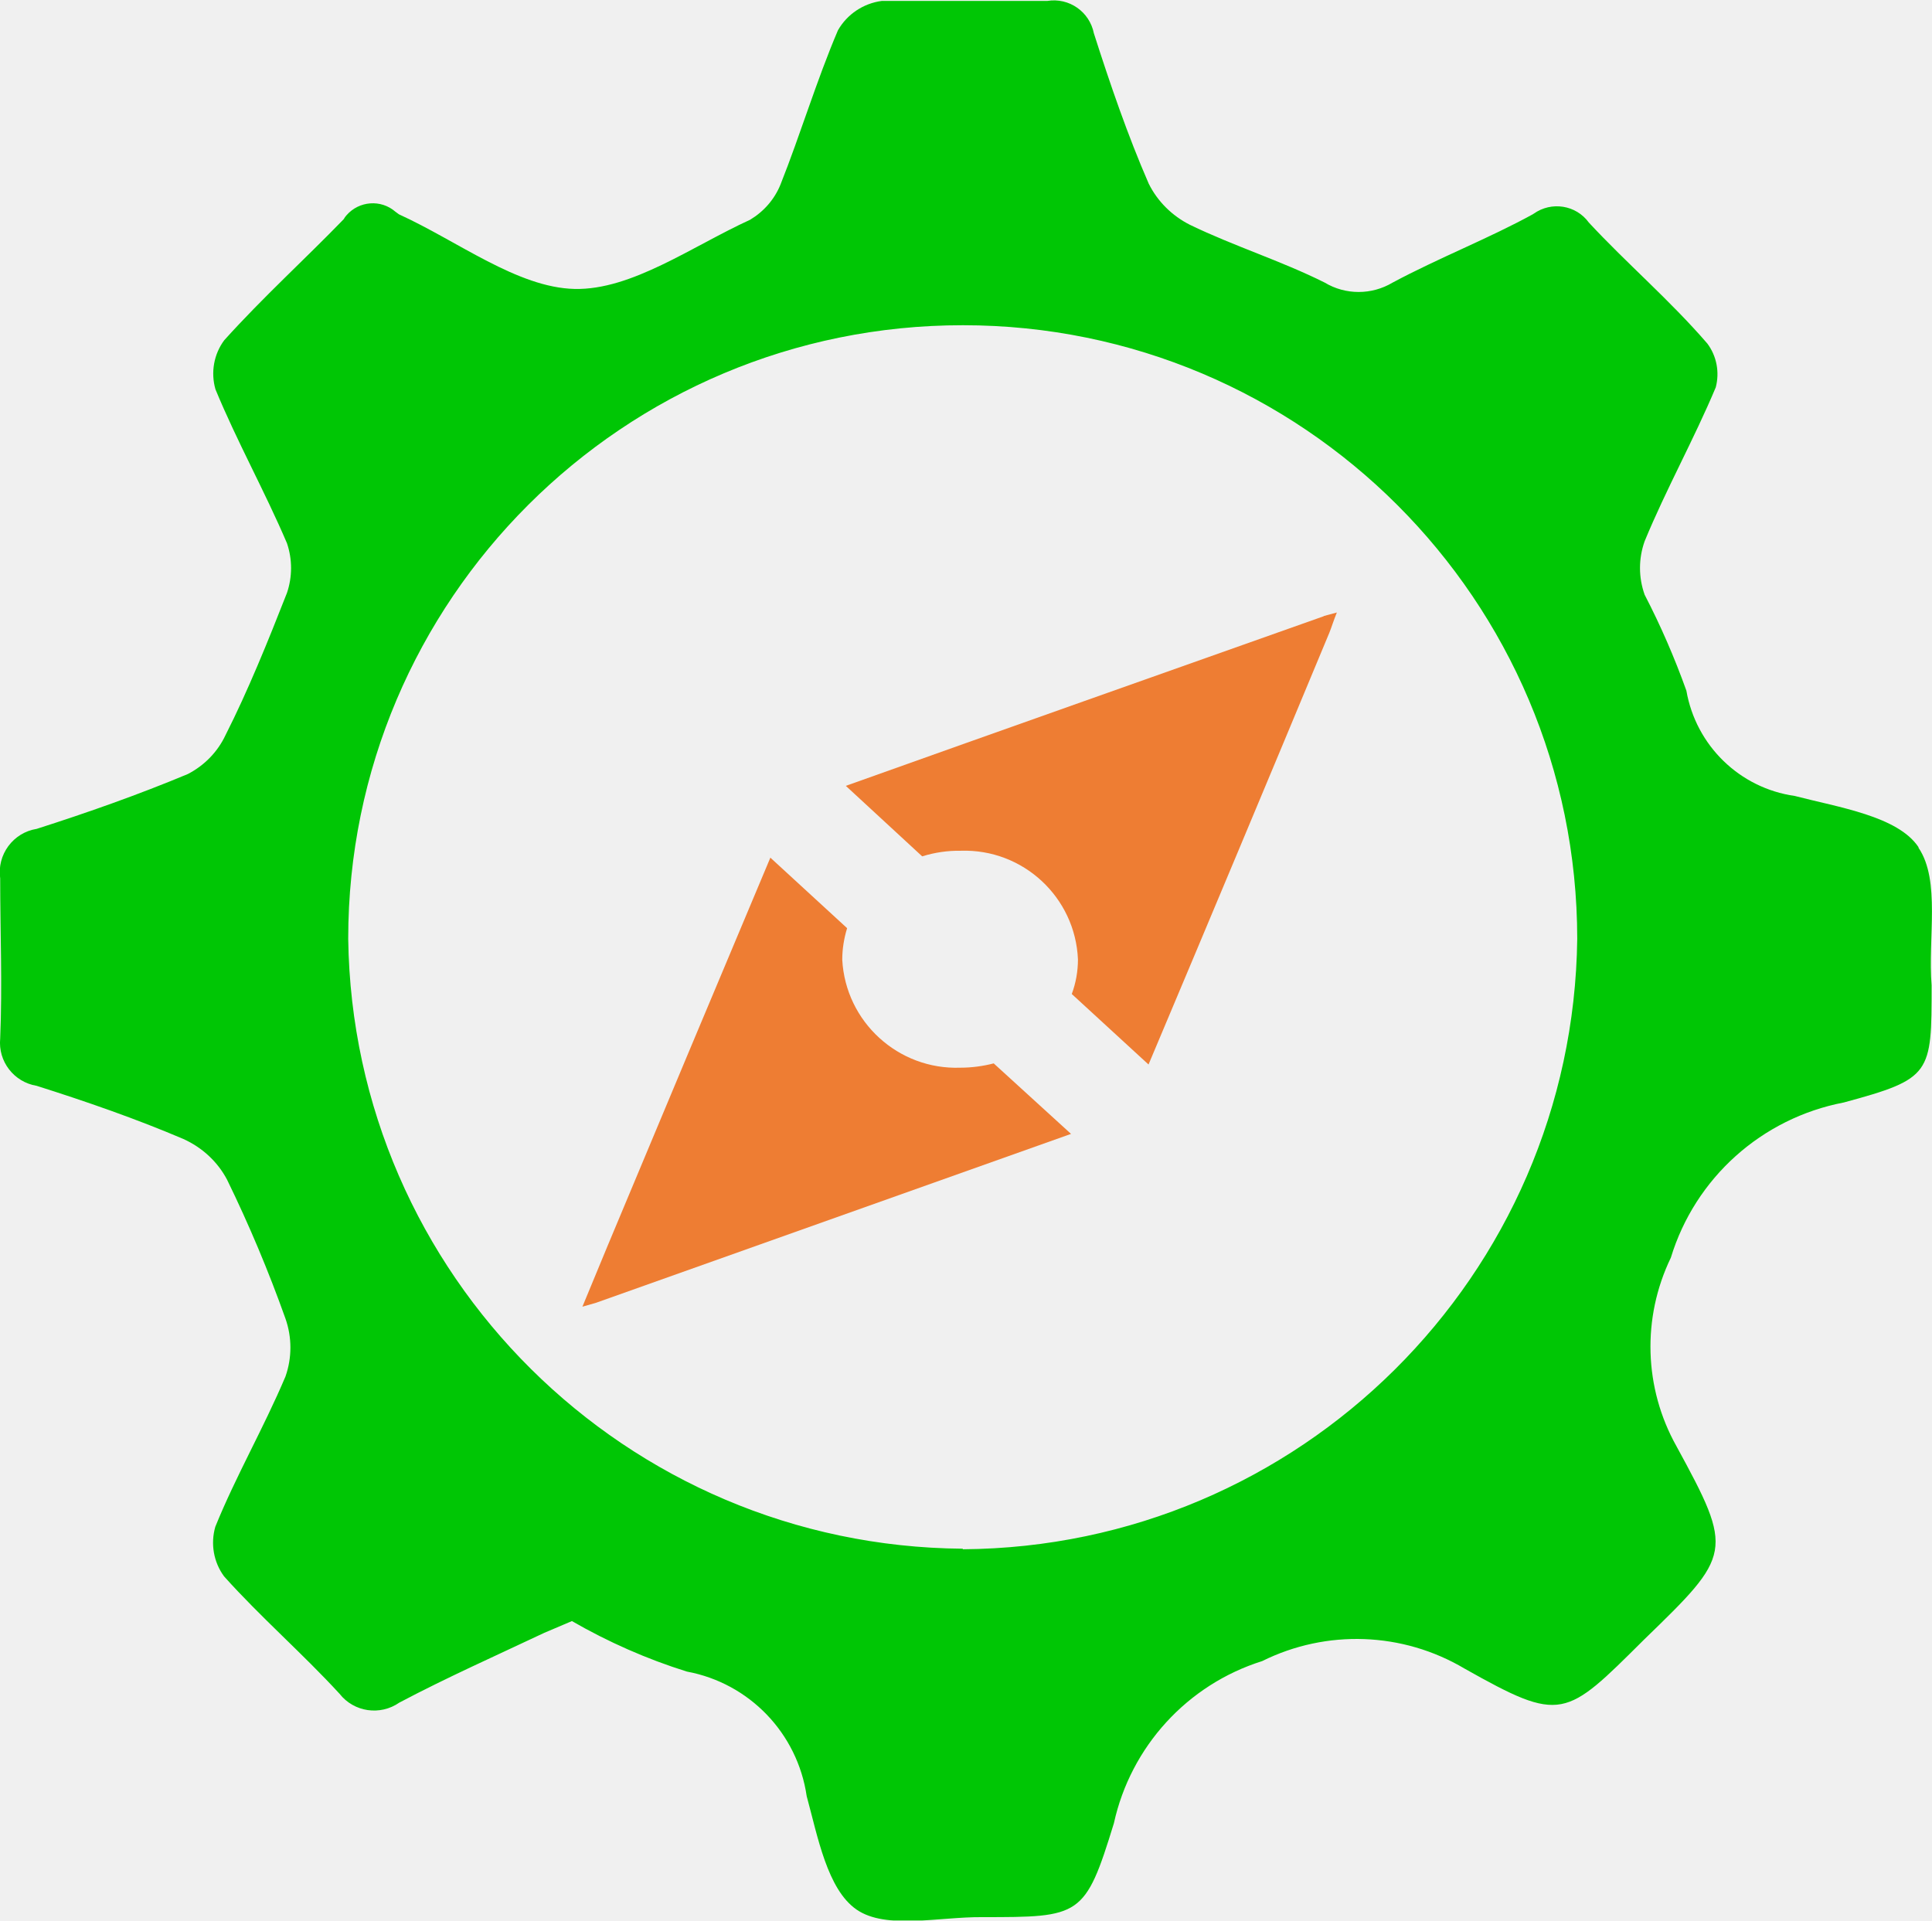
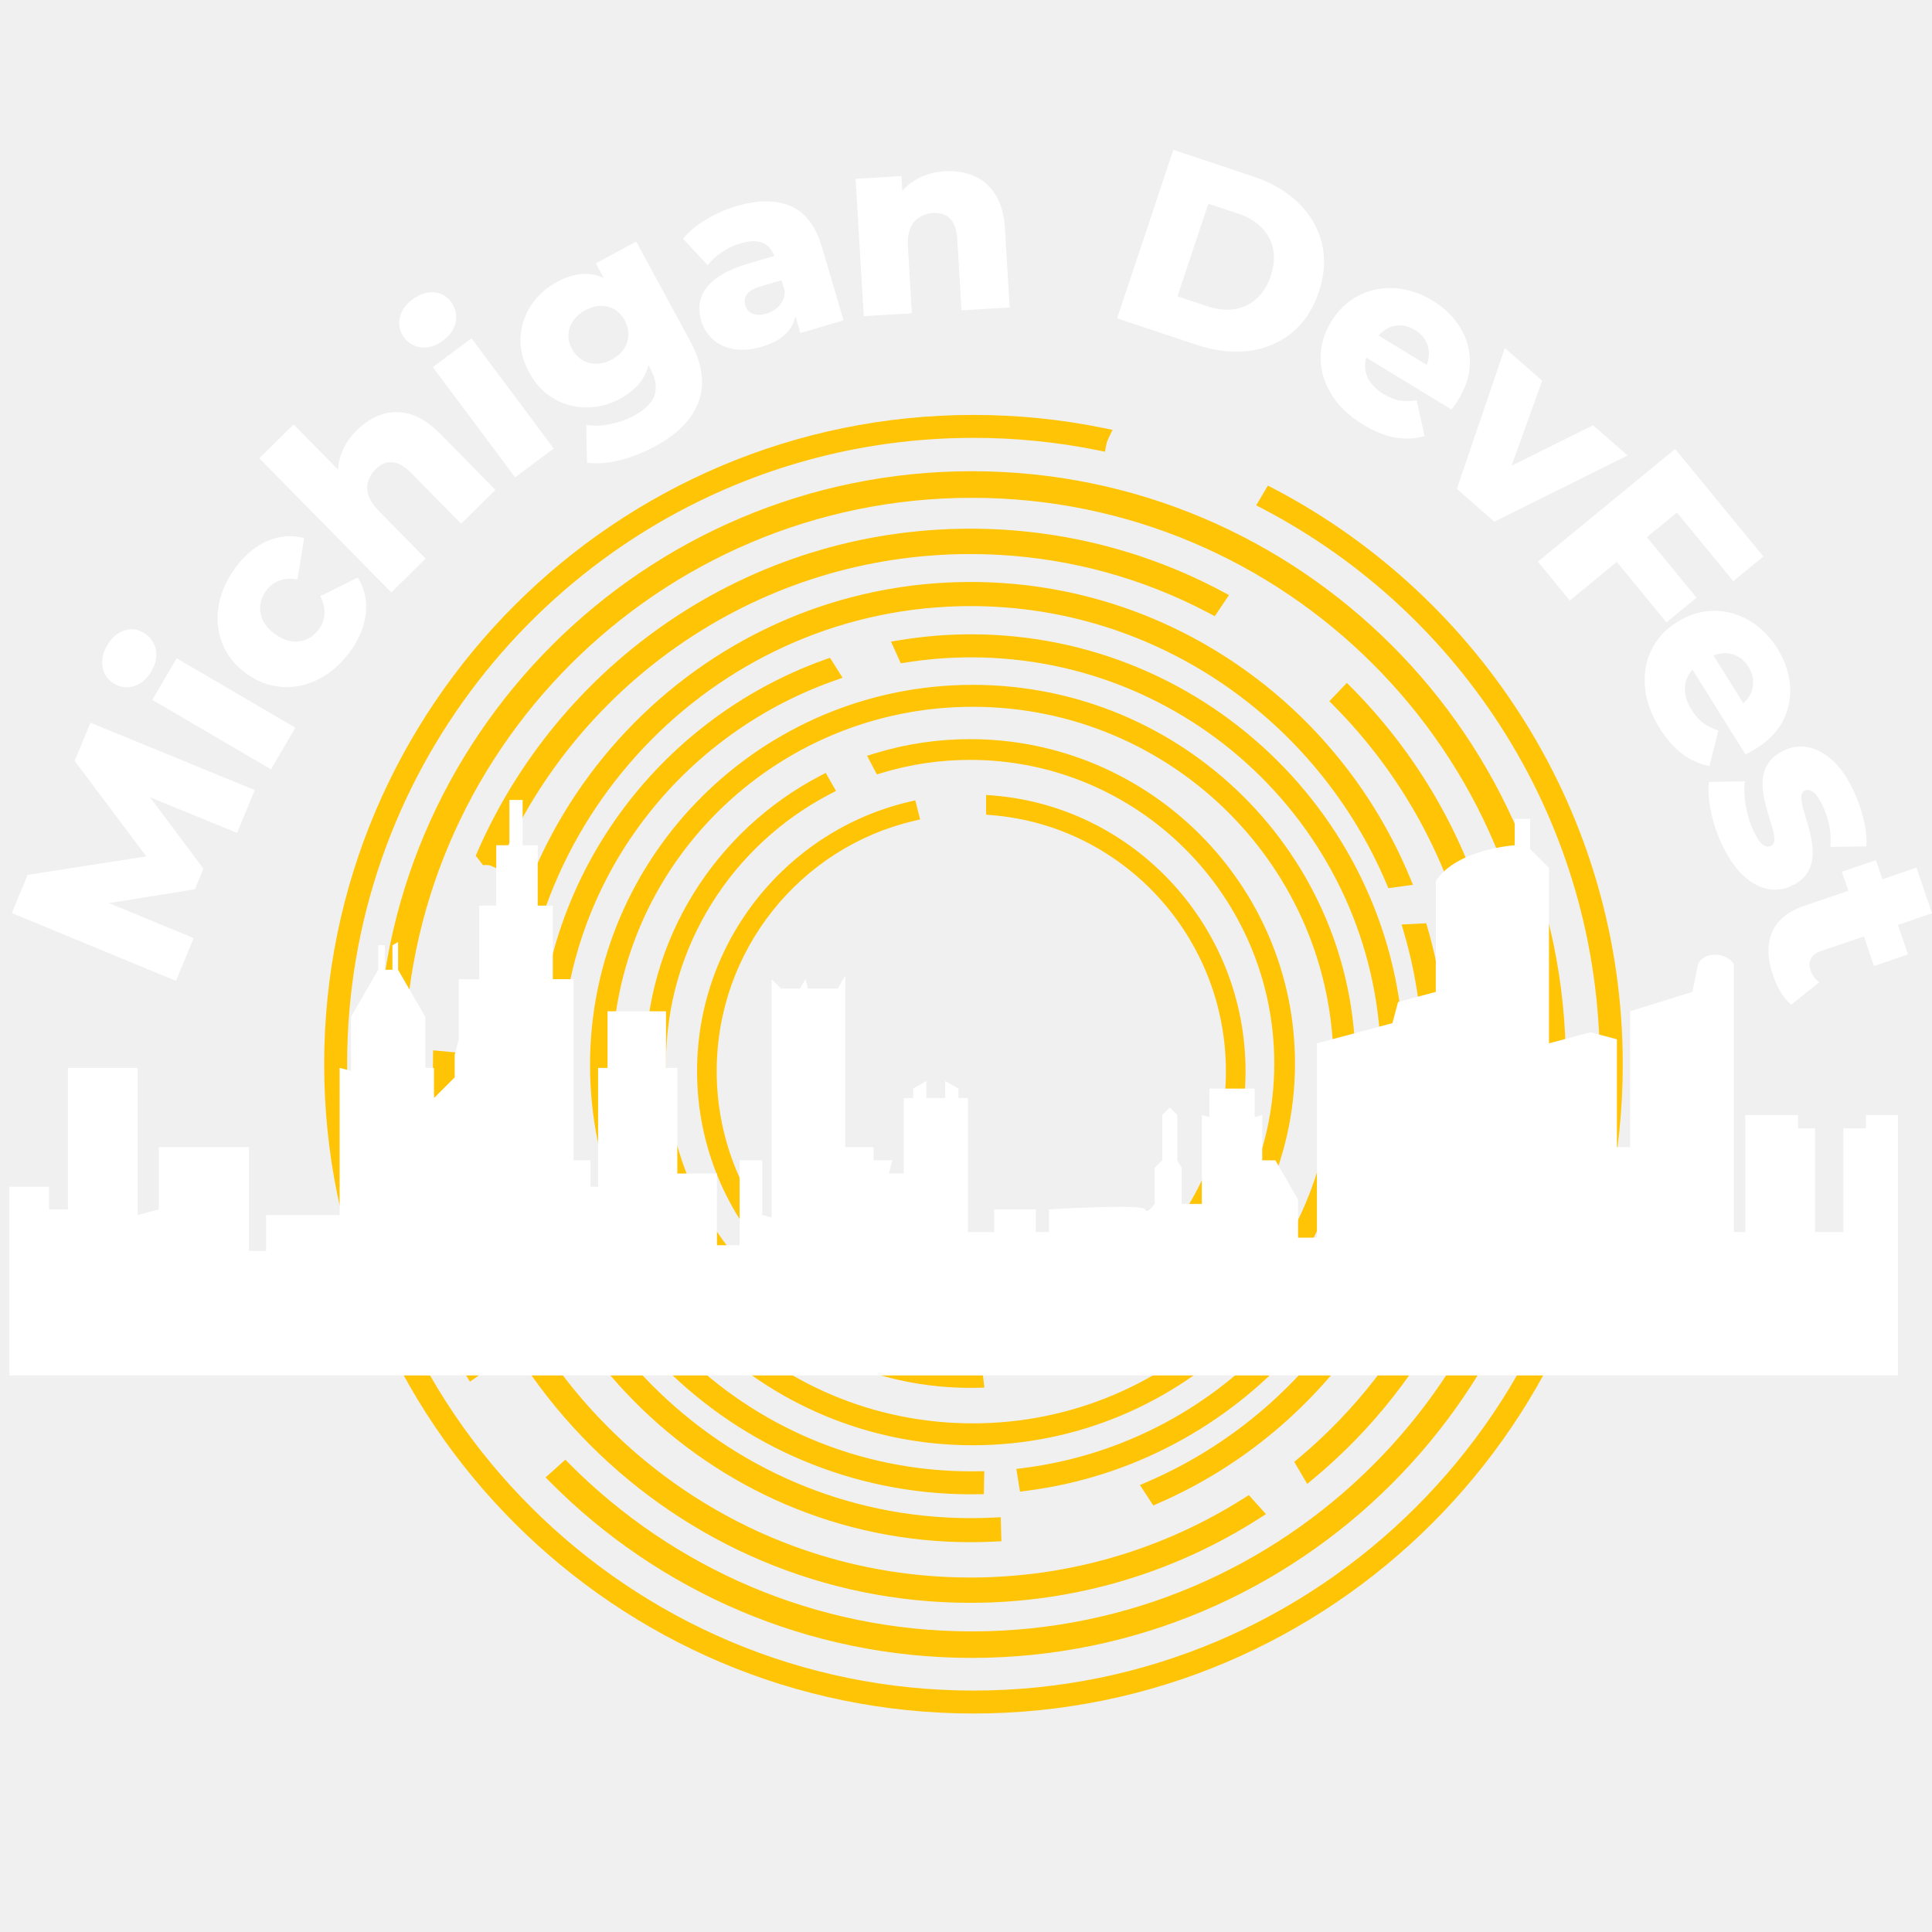
- <svg xmlns="http://www.w3.org/2000/svg" fill="none" height="509" viewBox="0 0 512 509" width="512">
-   <clipPath id="a">
-     <path d="m0 0h512v509h-512z" />
-   </clipPath>
+ <svg xmlns="http://www.w3.org/2000/svg" width="512" height="512" fill="none" viewBox="0 0 512 512">
  <g clip-path="url(#a)">
-     <path d="m508.428 224.537c-5.458-8.228-21.185-10.558-32.794-13.581-14.636-2.082-26.195-13.383-28.726-27.906-3.125-8.724-6.797-17.2-11.063-25.428-1.637-4.61-1.637-9.566 0-14.176 5.705-13.829 13.048-26.964 18.853-40.793 1.041-4.015.248-8.278-2.233-11.599-10.022-11.599-21.284-21.165-31.405-32.07-3.373-4.659-9.922-5.7-14.635-2.33-.05 0-.1.05-.149.099-11.61 6.394-25.005 11.599-37.21 18.141-5.556 3.321-12.502 3.321-18.009 0-11.609-5.799-24.062-9.665-35.721-15.316-4.713-2.379-8.583-6.196-10.914-10.905-5.607-12.887-10.221-26.369-14.537-39.852-1.141-5.7-6.549-9.517-12.353-8.575h-43.858c-4.862.644-9.178 3.519-11.609 7.782-5.705 13.383-9.873 27.41-15.231 40.892-1.588 3.916-4.416 7.138-8.037 9.319-15.479 7.088-31.405 18.687-46.537 18.34-15.131-.347-30.958-12.689-46.536-19.777l-.943-.694c-3.82-3.321-9.625-2.875-12.949.942-.298.347-.546.644-.744 1.041-10.468 10.806-21.184 20.471-31.653 32.07-2.778 3.717-3.622 8.575-2.332 13.036 5.705 13.829 13.048 26.964 18.952 40.793 1.439 4.263 1.439 8.873 0 13.135-5.011 12.789-10.369 26.023-16.273 37.671-2.084 4.461-5.606 8.079-10.022 10.359-13.048 5.453-26.543 10.211-40.037 14.524-6.251.991-10.567 6.84-9.674 13.135 0 14.077.595 28.253 0 42.429-.595 6.047 3.622 11.549 9.674 12.54 13.147 4.164 26.295 8.724 38.847 14.077 4.961 2.231 9.079 5.998 11.609 10.806 5.854 11.995 11.014 24.287 15.479 36.828 1.736 4.956 1.736 10.359 0 15.316-5.805 13.73-13.147 26.369-18.605 39.851-1.29 4.511-.447 9.368 2.332 13.135 9.674 10.806 20.837 20.471 30.611 31.128 3.82 4.858 10.766 5.849 15.826 2.33 12.552-6.642 25.6-12.441 38.4-18.488l7.343-3.123c9.625 5.551 19.845 10.062 30.462 13.383 16.57 3.073 29.321 16.357 31.752 33.011 2.927 10.707 5.457 24.734 13.246 30.087s21.879 1.884 33.29 1.983c26.047 0 27.237 0 34.878-24.883 4.465-20.322 19.448-36.728 39.293-42.974 17.066-8.476 37.259-7.732 53.631 1.983 25.798 14.523 26.642 13.135 47.578-7.683 23.268-22.553 23.864-23.247 8.583-51.252-8.633-15.415-9.178-34.052-1.488-49.963 6.449-21.165 24.111-36.977 45.841-41.14 23.269-6.295 23.269-7.535 23.269-31.029-1.042-12.441 2.431-27.758-3.473-36.481zm-253.321 185.925c-89.253-.694-161.588-72.516-162.828-161.637 0-89.865 72.98-162.678 162.927-162.629 89.898 0 162.729 72.814 162.778 162.629-1.091 89.269-73.525 161.19-162.828 161.785v-.099z" fill="#00c605" />
-     <g fill="#ee7d33">
-       <path d="m350.809 163.322c-42.22 14.969-84.44 29.889-126.66 44.957l20.242 18.686c3.324-1.04 6.747-1.536 10.22-1.487 16.521-.545 30.363 12.343 31.057 28.799 0 3.122-.546 6.245-1.637 9.17l20.341 18.686c16.074-38.117 32.05-76.283 47.926-114.449.595-1.487 1.042-3.024 1.984-5.353l-3.473.941z" />
-       <path d="m263.343 281.836c-2.878.743-5.855 1.14-8.831 1.14-16.472.595-30.413-12.144-31.306-28.6 0-2.825.447-5.651 1.29-8.377l-20.341-18.687c-14.437 34.301-28.825 68.65-43.163 102.95l-6.648 16.06 3.622-1.041 125.867-44.759z" />
-     </g>
+     <path fill="#fec405" fill-rule="evenodd" d="M399.325 274.407c.153 2.658.225 5.335.225 8.028 0 43.954-20.037 83.319-51.468 109.447l-1.656 1.381-3.433-5.856 1.19-.994c29.726-24.897 48.654-62.263 48.654-103.967q0-3.683-.193-7.317l-.089-1.628 6.658-1.145zm-9.544-20.656c-5.548-25.658-18.389-48.634-36.231-66.652l-1.254-1.266 4.639-4.859 1.327 1.337c18.718 18.882 32.194 42.964 38.048 69.856l.37 1.697-6.489 1.777zM123.532 364.512c-14.827-23.974-23.39-52.203-23.39-82.393 0-86.703 70.612-157.242 157.411-157.242s157.411 70.539 157.411 157.242-70.612 157.242-157.411 157.242c-43.58 0-83.076-17.78-111.604-46.461l-1.367-1.369 5.243-4.692 1.222 1.23c27.249 27.33 64.936 44.269 106.506 44.269 82.915 0 150.368-67.378 150.368-150.207s-67.453-150.207-150.368-150.207c-82.907 0-150.368 67.378-150.368 150.207 0 28.708 8.105 55.559 22.144 78.393l.82 1.343-1.198 1.017a39 39 0 0 1-2.822 2.173l-1.584 1.093zm2.549-137.748c21.725-50.894 72.293-86.656 131.062-86.656 24.106 0 46.837 6.019 66.761 16.632l1.793.956-3.771 5.599-1.455-.771a137 137 0 0 0-7.1-3.499c-17.143-7.83-36.183-12.195-56.228-12.195-55.665 0-103.612 33.676-124.517 81.716l-.74 1.704-1.689-.765c-.554-.249-1.27-.313-2.179-.186zm207.593 175.655c-22.12 14.14-48.389 22.344-76.531 22.344-78.525 0-142.408-63.848-142.408-142.328q.002-1.054.016-2.107l.032-1.977 6.698.609-.024 1.695q-.01.894-.008 1.791c0 74.783 60.868 135.615 135.694 135.615 26.638 0 51.516-7.712 72.502-21.021l1.303-.829 4.543 5.045zm-70.083 6.118c-2.106.106-4.221.16-6.36.16-69.527 0-126.101-57.073-126.101-127.235s56.574-127.235 126.101-127.235c52.264 0 97.212 32.245 116.308 78.06l.917 2.196-6.521.897-.547-1.291c-18.293-43.153-60.779-73.469-110.157-73.469-66.021 0-119.741 54.214-119.741 120.851s53.704 120.851 119.741 120.851q3.064 0 6.103-.154l1.866-.095.185 6.374zm114.788-162.458a128 128 0 0 1 4.961 35.383c0 52.319-31.463 97.361-76.289 116.885l-1.423.618-3.538-5.418 2.002-.861c42.808-18.442 72.888-61.349 72.888-111.215 0-11.886-1.712-23.378-4.896-34.236l-.652-2.233 6.545-.318zM258.952 395.994q-.786.01-1.584.01c-63.248 0-114.708-51.121-114.708-113.951 0-49.308 31.697-91.405 75.904-107.241l1.383-.495 3.353 5.299-2.171.764c-42.109 14.851-72.35 54.821-72.35 101.681 0 59.479 48.71 107.856 108.589 107.856.531 0 1.053-.004 1.576-.011l1.897-.028-.112 6.092zm-20.471-226.348a116 116 0 0 1 18.887-1.545c63.256 0 114.708 51.122 114.708 113.952 0 57.883-43.669 105.829-100.002 113.02l-1.761.225-.973-6.015 1.882-.239c53.358-6.774 94.743-52.164 94.743-106.983 0-59.479-48.718-107.856-108.597-107.856-5.87 0-11.643.466-17.263 1.362l-1.383.221-2.597-5.754zm19.313 213.361c-55.931 0-101.432-45.204-101.432-100.758 0-55.555 45.501-100.758 101.432-100.758s101.425 45.203 101.425 100.758-45.494 100.758-101.425 100.758m0-195.7c-52.714 0-95.603 42.588-95.603 94.948 0 52.362 42.889 94.949 95.603 94.949s95.603-42.587 95.603-94.949c0-52.36-42.889-94.948-95.603-94.948m52.079 155.304c17.038-14.765 27.821-36.531 27.821-60.768 0-44.372-36.151-80.465-80.599-80.465a80.5 80.5 0 0 0-23.27 3.415l-1.447.437-2.597-4.947 2.114-.646a86 86 0 0 1 25.2-3.754c47.471 0 86.091 38.559 86.091 85.954 0 26.041-11.659 49.415-30.04 65.191l-1.729 1.485-2.653-4.943zm-51.026 25.164a85 85 0 0 1-1.752.017c-47.48 0-86.1-38.559-86.1-85.955 0-33.056 18.783-61.816 46.266-76.19l1.568-.82 2.718 4.78-1.689.88c-25.754 13.446-43.371 40.385-43.371 71.356 0 44.373 36.159 80.466 80.608 80.466.49 0 .989-.004 1.479-.013l1.664-.03.628 5.468zm4.455-156.95c37.325 3.038 66.777 34.639 66.777 73.053 0 40.418-32.604 73.292-72.671 73.292-40.074 0-72.679-32.874-72.679-73.292 0-34.661 23.977-63.775 56.075-71.365l1.761-.415 1.279 5.061-1.81.428c-29.83 7.039-52.103 34.093-52.103 66.296 0 37.536 30.257 68.078 67.477 68.078 37.212 0 67.469-30.542 67.469-68.078 0-35.634-27.266-64.965-61.872-67.846l-1.681-.14v-5.234zm74.247-81.337c54.934 28.77 92.5 86.352 92.5 152.541 0 94.876-77.19 172.069-172.07 172.069s-172.07-77.193-172.07-172.069S163.1 109.96 257.98 109.96c11.828 0 23.382 1.201 34.551 3.486l2.307.472-1.029 2.12c-.281.594-.523 1.218-.635 1.838l-.346 1.83-1.825-.369a166 166 0 0 0-33.023-3.299c-15.277 0-30.088 2.074-44.143 5.958-70.171 19.379-121.848 83.784-121.848 160.033 0 91.53 74.465 165.992 165.991 165.992S423.97 373.559 423.97 282.029c0-63.903-36.296-119.486-89.356-147.219l-1.712-.897 3.111-5.23z" clip-rule="evenodd" />
+     <path fill="#fff" d="M2.5 314.5v50H503v-69h-8.5v3.5h-6v27.5H481V299h-4.5v-3.5h-14v31h-3v-71c-.5-.833-2.2-2.5-5-2.5s-4.167 1.667-4.5 2.5l-1.5 7.363L432 268v36h-3.5v-28.572l-7-1.875-11 2.947V230l-5-5v-8h-4.095v7S386 225 380.5 233.5v29.363l-10 2.68-1.5 5.598-20 5.359V328h-5v-10.108l-6-10.392h-3.5v-12l-2 .536V288.5h-12v7.536l-2-.536v23.557h-5.345V309.5l-1.155-2v-12l-2-2-2 2v12l-2 2v9.557c-.699.981-2.178 2.643-2.5 1.443s-17.134-.5-25.5 0v6h-3.5v-6h-11v6h-7V291H254v-2.5l-3.5-2.021V291h-5v-4.521L242 288.5v2.5h-2.5v20h-3.938l.938-3.5h-5V304H224v-45.464L222 262h-7.887l-.67-2.5L212 262h-5l-2.5-2.5v63.17L202 322v-14.5h-6V330h-6v-19h-10.5v-28h-3v-15H161v15h-2.5v31.5h-2v-7H152v-48h-5.5V240h-4v-16h-4v-12H135v12h-3.5v16H127v19.5h-5.428v16l-1.072 4v6L115 291v-8h-2.283v-13.5L105.5 257v-7.366l-1.5.866v6.5h-2v-6.5h-1.783v6.5L93 269.5v14.304L90 283v39H70.5v9.5H66V304H42.098v16.5L36.5 322v-39H18v37.5h-5v-6zM46.635 259.934 3.138 241.973l4.182-10.126 37.017-5.759-2.202 5.336-22.346-29.777 4.182-10.127 43.543 17.856-4.683 11.336-26.299-10.738.8-1.938 16.569 22.175-2.257 5.46-27.548 4.426.965-2.34 26.257 10.842zM71.816 203.872l-31.45-18.399 6.452-11.025 31.45 18.399zm-31.708-25.949q-1.759 3.018-4.532 3.89c-1.848.582-3.599.386-5.262-.587-1.664-.973-2.698-2.407-3.093-4.301q-.6-2.841 1.167-5.859t4.449-3.941q2.68-.923 5.175.537 2.612 1.527 3.254 4.356c.427 1.887.046 3.855-1.158 5.905M92.708 172.759q-3.605 4.886-8.341 7.269-4.738 2.384-9.772 2.009c-3.355-.249-6.512-1.461-9.458-3.635q-4.44-3.274-6.26-7.951-1.818-4.678-.947-9.91.877-5.232 4.477-10.117 3.682-4.991 8.461-7.06c3.19-1.38 6.43-1.639 9.734-.776l-1.77 10.951c-1.888-.308-3.524-.187-4.898.361a7.6 7.6 0 0 0-3.383 2.61q-1.294 1.755-1.563 3.809-.262 2.054.653 4.034.916 1.979 3.171 3.638c1.498 1.106 2.978 1.761 4.43 1.964q2.18.305 4.063-.556 1.884-.86 3.181-2.617a7.66 7.66 0 0 0 1.498-3.997q.186-2.21-1.112-4.792l9.937-4.931c1.792 2.891 2.5 6.065 2.132 9.521q-.558 5.185-4.233 10.176M94.594 113.975q3.054-3 6.673-4.176 3.627-1.176 7.542-.009c2.611.777 5.235 2.51 7.882 5.198l14.611 14.845-9.105 8.96-13.149-13.363q-2.743-2.786-5.106-2.942-2.364-.155-4.357 1.804-1.457 1.436-2.018 3.226-.557 1.791.092 3.794c.437 1.335 1.37 2.731 2.808 4.19l12.336 12.537-9.105 8.96-34.989-35.553 9.105-8.96 16.697 16.965-4.265-.082c-.864-2.819-.892-5.555-.097-8.209q1.192-3.982 4.445-7.185M136.5 126.498l-21.79-29.204 10.236-7.639 21.794 29.204zm-19.082-36.256c-1.871 1.394-3.765 1.999-5.695 1.814q-2.89-.276-4.619-2.593-1.725-2.316-1.167-5.166.556-2.85 3.359-4.94c1.866-1.393 3.746-2.025 5.63-1.895 1.889.13 3.406.968 4.56 2.512 1.204 1.617 1.64 3.377 1.296 5.28q-.51 2.857-3.364 4.988M173.724 118.204q-4.64 2.516-9.389 3.729-4.744 1.215-8.779.706l-.179-10.043c1.88.336 3.985.268 6.324-.205q3.508-.708 6.347-2.248c3.015-1.634 4.831-3.471 5.456-5.51.62-2.039.248-4.325-1.126-6.86l-2.041-3.764-4.288-9.323-4.945-8.992-3.195-5.896 10.691-5.794 14.202 26.2q4.936 9.103 2.394 16.131c-1.696 4.685-5.515 8.642-11.472 11.869m-9.38-12.547q-4.245 2.3-8.861 2.316-4.613.016-8.655-2.282-4.038-2.298-6.595-7.012c-1.7-3.143-2.463-6.26-2.275-9.354q.283-4.64 2.827-8.468c1.7-2.552 3.961-4.595 6.793-6.129q4.123-2.235 7.882-2.155c2.509.054 4.885.949 7.142 2.686q3.377 2.606 6.251 7.906 2.874 5.302 3.212 9.556t-1.631 7.478q-1.967 3.222-6.09 5.458m-2.179-10.38q2.033-1.104 3.162-2.78a6.95 6.95 0 0 0 1.209-3.645q.089-1.968-.96-3.909-1.074-1.981-2.762-2.96a6.8 6.8 0 0 0-3.691-.924q-2.001.057-4.035 1.16-1.977 1.072-3.149 2.734-1.17 1.663-1.287 3.622c-.082 1.306.239 2.62.952 3.94q1.055 1.94 2.771 2.93t3.764.947q2.048-.043 4.026-1.116M212.106 88.256l-1.922-6.516-1.282-1.358-3.53-11.985q-.86-2.92-3.107-3.97c-1.493-.699-3.52-.672-6.071.08a18 18 0 0 0-4.899 2.316q-2.335 1.558-3.746 3.485l-6.54-7.058q2.386-2.872 6.227-5.148a35 35 0 0 1 7.97-3.49q8.508-2.51 14.335.004 5.826 2.514 8.287 10.868l5.717 19.4zm-10.107 3.594q-4.184 1.23-7.506.663-3.316-.567-5.552-2.554-2.226-1.987-3.116-4.998-.951-3.237-.027-6.07.925-2.835 3.98-5.12c2.036-1.525 4.844-2.815 8.434-3.873l8.291-2.444 1.898 6.428-6.595 1.943q-2.958.873-3.875 2.177-.91 1.303-.427 2.947.462 1.565 1.972 2.18c1.011.41 2.224.405 3.649-.014q2.022-.596 3.373-2.078 1.359-1.48 1.489-3.761l3.015 4.003q.11 3.895-2.16 6.558-2.267 2.663-6.843 4.013M250.359 45.394q4.269-.255 7.771 1.245t5.686 4.953c1.452 2.303 2.293 5.338 2.514 9.102l1.236 20.793-12.749.757-1.112-18.716c-.157-2.601-.791-4.46-1.913-5.574q-1.675-1.672-4.462-1.507-2.046.121-3.645 1.101-1.599.981-2.427 2.918-.828 1.936-.643 5l1.043 17.56-12.749.758-2.165-36.397 12.138-.721.616 10.362-2.546-2.904c1.204-2.69 2.983-4.771 5.327-6.247 2.348-1.475 5.037-2.303 8.08-2.483M296.052 84.357l14.882-44.645 21.114 7.037q7.383 2.461 12.078 7.07 4.694 4.61 6.182 10.644c.988 4.023.726 8.318-.8 12.885q-2.281 6.85-7.101 10.808-4.817 3.957-11.338 4.828c-4.343.58-8.981.05-13.903-1.59zm15.989-5.84 7.919 2.638q3.861 1.287 7.184.774a11.14 11.14 0 0 0 5.832-2.752q2.51-2.24 3.787-6.077 1.289-3.858.611-7.122c-.445-2.177-1.456-4.067-3.024-5.67q-2.35-2.404-6.209-3.692l-7.919-2.639zM361.232 112.52q-5.514-3.354-8.361-7.95c-1.898-3.063-2.858-6.272-2.89-9.625q-.04-5.03 2.766-9.646 2.86-4.695 7.299-6.97c2.955-1.516 6.149-2.17 9.573-1.958q5.136.317 10.011 3.285 4.599 2.798 7.234 6.982c1.755 2.79 2.656 5.842 2.693 9.154q.06 4.97-3.084 10.132-.36.6-.864 1.314c-.336.476-.643.908-.933 1.298l-24.662-15.009 3.488-5.725 18.871 11.487-5.133-.915q1.308-2.112 1.424-4.168.118-2.055-.799-3.803c-.612-1.165-1.567-2.145-2.877-2.942q-1.966-1.196-3.967-1.222-2-.027-3.75 1.045t-3.066 3.231l-1.011 1.667q-1.387 2.278-1.443 4.54-.056 2.265 1.186 4.225c.832 1.307 2.059 2.457 3.69 3.449q2.325 1.416 4.367 1.749 2.046.334 4.43-.056l2.105 9.473c-2.477.731-5.074.859-7.781.385q-4.062-.712-8.516-3.427M386.079 129.554l12.726-37.316 9.886 8.651-11.09 30.824-4.959-4.342 29.543-14.67 9.146 8.006-35.316 17.545zM435.844 141.629l13.761 16.763-7.979 6.547-13.761-16.763zm-19.836 17.513-8.452-10.296 36.373-29.86 23.384 28.486-7.974 6.547-14.932-18.19zM439.829 192.964q-3.427-5.472-3.902-10.855-.482-5.384 1.732-9.899 2.219-4.514 6.802-7.379 4.662-2.914 9.647-2.955c3.323-.028 6.472.821 9.436 2.546q4.447 2.587 7.473 7.428 2.853 4.563 3.332 9.486.477 4.923-1.7 9.391-2.178 4.467-7.299 7.67-.6.373-1.365.786-.772.413-1.42.74l-15.3-24.478 5.681-3.553 11.71 18.734-4.173-3.12q2.117-1.3 3.144-3.085 1.02-1.787.993-3.758-.035-1.971-1.255-3.921t-2.992-2.872q-1.778-.92-3.824-.748c-1.365.115-2.758.619-4.187 1.512l-1.655 1.035q-2.26 1.413-3.327 3.411-1.064 1.998-.832 4.308.228 2.31 1.747 4.738 1.446 2.308 3.12 3.522 1.676 1.215 3.98 1.938l-2.367 9.41c-2.546-.459-4.917-1.508-7.124-3.147q-3.31-2.459-6.075-6.885M456.181 223.463a38.8 38.8 0 0 1-2.808-8.677q-.877-4.456-.506-7.57l9.527-.151q-.351 2.952.249 6.452c.4 2.334 1.057 4.505 1.981 6.514q1.329 2.904 2.472 3.763 1.14.86 2.216.367.944-.433.923-1.705-.014-1.273-.56-3.127a577 577 0 0 0-1.223-4.07q-.67-2.215-1.094-4.57-.428-2.354-.161-4.58.264-2.227 1.595-4.117t4.183-3.199q3.142-1.44 6.471-.705c2.22.489 4.361 1.713 6.434 3.669q3.104 2.934 5.483 8.12a40.3 40.3 0 0 1 2.551 7.418q.933 3.884.68 6.995l-9.527.151q.275-3.116-.327-5.791c-.395-1.784-.932-3.408-1.603-4.871q-1.345-2.932-2.579-3.833t-2.206-.456q-.98.449-.993 1.736-.015 1.287.515 3.149.531 1.863 1.199 4.079a36 36 0 0 1 1.067 4.558q.392 2.342.142 4.564-.256 2.222-1.581 4.109-1.322 1.886-4.154 3.186-3.014 1.381-6.338.66c-2.216-.482-4.367-1.719-6.444-3.711-2.082-1.992-3.939-4.778-5.584-8.357M469.855 258.461c-1.503-4.413-1.581-8.214-.244-11.403q2.012-4.784 8.65-7.043l29.626-10.081L512 242.027l-29.474 10.03q-1.89.643-2.601 1.997-.71 1.355-.152 2.983.717 2.123 2.358 3.282l-7.423 5.899q-1.552-1.232-2.794-3.291a23 23 0 0 1-2.059-4.466m18.265-27.435 9.022-3.07 8.502 24.982-9.022 3.069z" />
  </g>
+   <defs>
+     <clipPath id="a">
+       <path fill="#fff" d="M0 0h512v512H0z" />
+     </clipPath>
+   </defs>
</svg>
